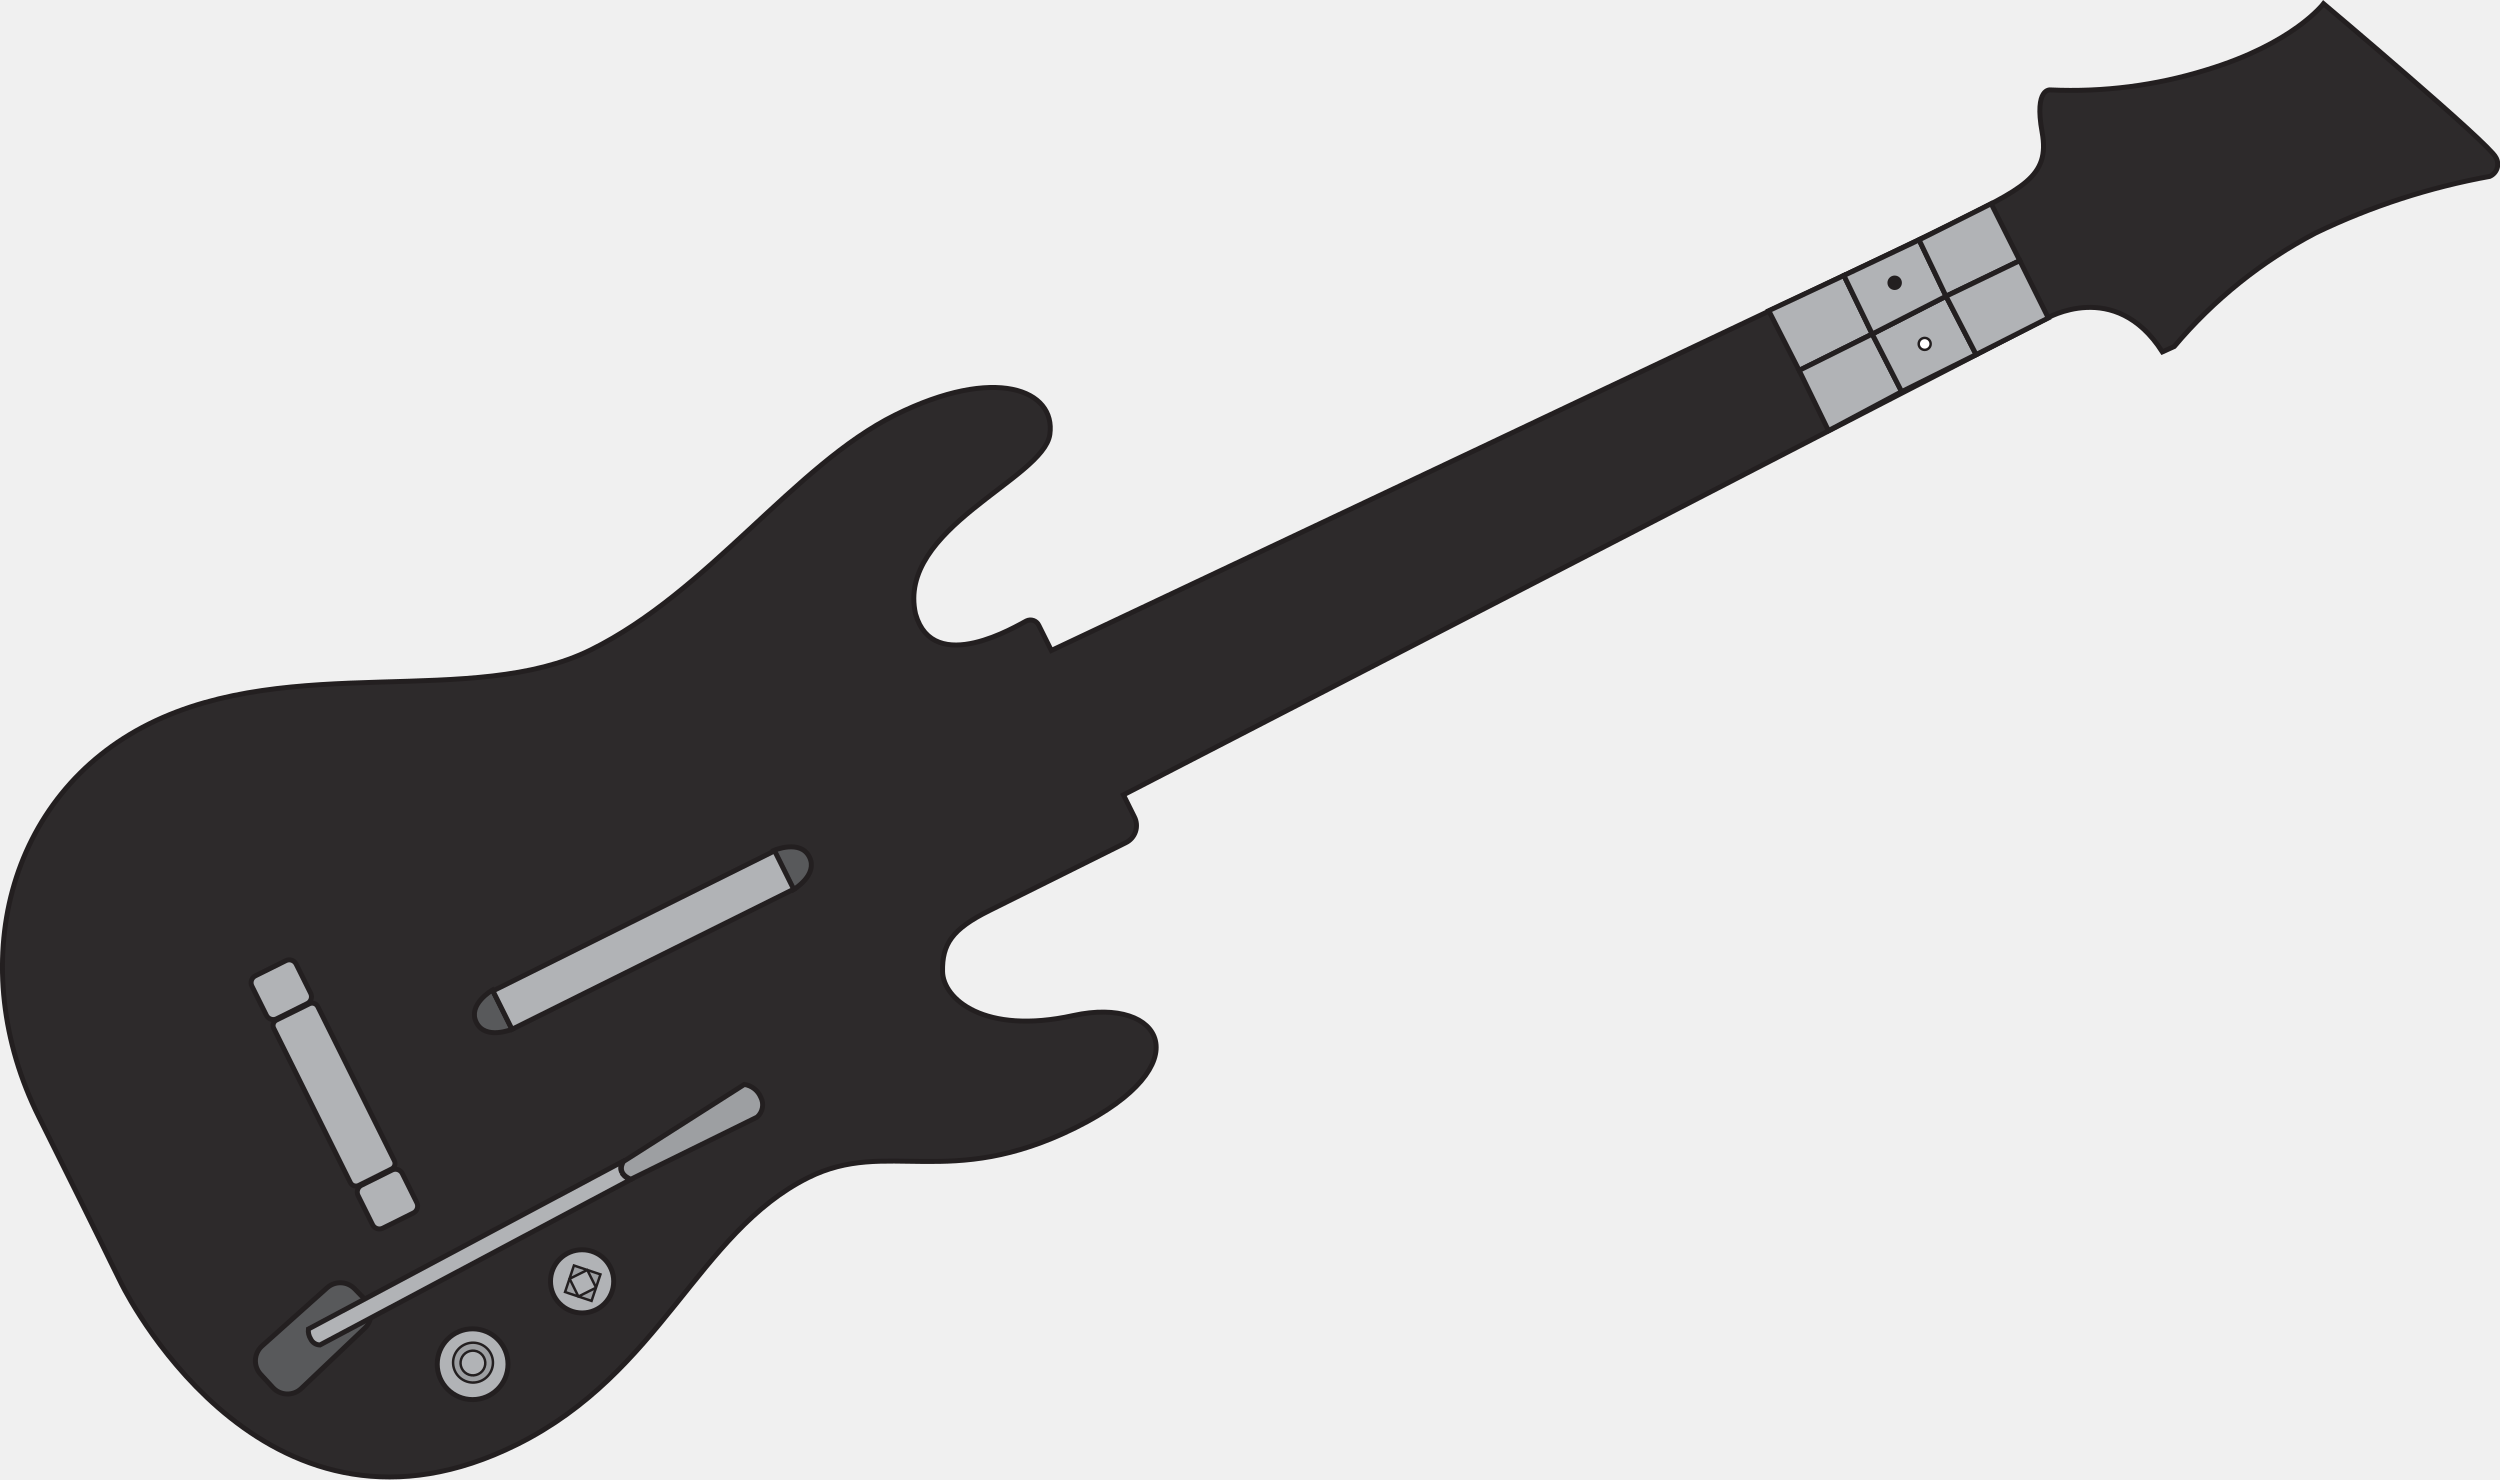
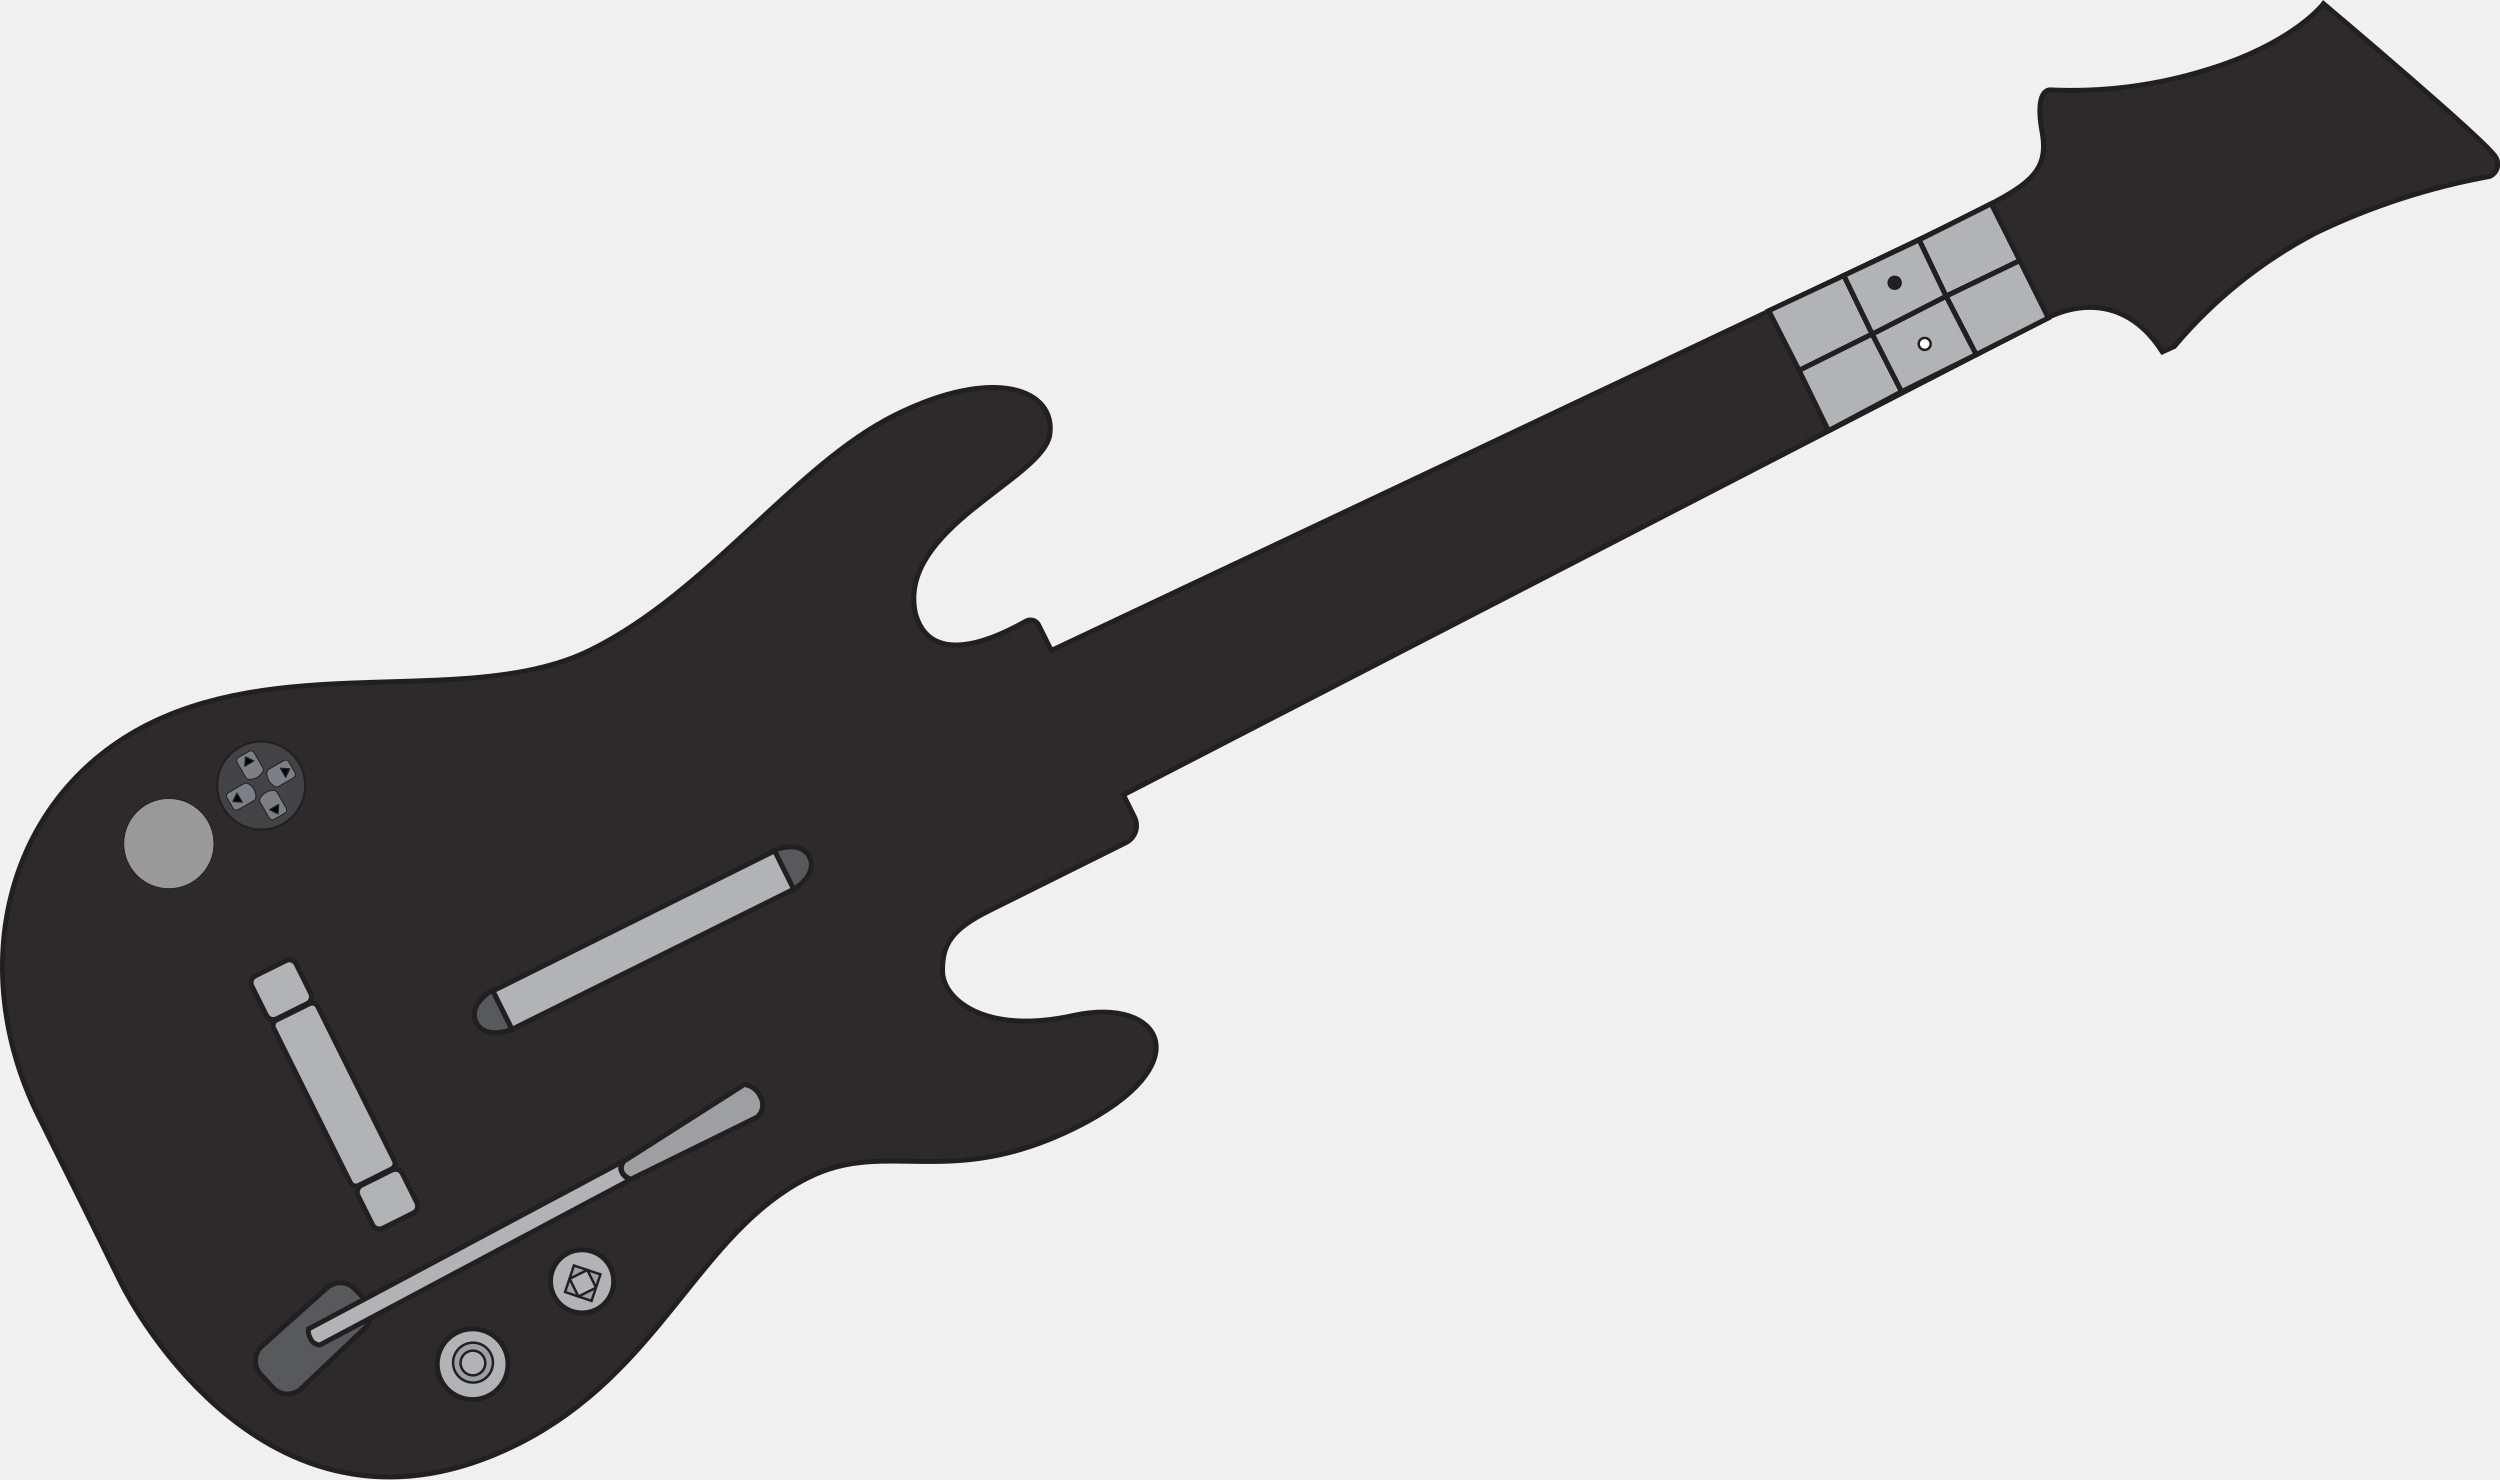
- <svg xmlns="http://www.w3.org/2000/svg" viewBox="0 0 250.73 148.38">
-   <defs>
-     <style>.cls-1{fill:#2d2a2b;}.cls-1,.cls-2,.cls-3,.cls-4,.cls-5,.cls-6,.cls-7{stroke:#231f20;stroke-miterlimit:10;}.cls-1,.cls-2,.cls-3,.cls-4{stroke-width:0.5px;}.cls-2{fill:#58595b;}.cls-3{fill:#b1b3b6;}.cls-4,.cls-7{fill:#9d9fa2;}.cls-5{fill:#fff;}.cls-5,.cls-6,.cls-7{stroke-width:0.25px;}.cls-6{fill:#231f20;}</style>
+ <svg xmlns="http://www.w3.org/2000/svg" viewBox="0 0 250.73 148.38" version="1.1" id="svg52">
+   <defs id="defs4">
+     <style id="style2">.cls-1{fill:#2d2a2b;}.cls-1,.cls-2,.cls-3,.cls-4,.cls-5,.cls-6,.cls-7{stroke:#231f20;stroke-miterlimit:10;}.cls-1,.cls-2,.cls-3,.cls-4{stroke-width:0.5px;}.cls-2{fill:#58595b;}.cls-3{fill:#b1b3b6;}.cls-4,.cls-7{fill:#9d9fa2;}.cls-5{fill:#fff;}.cls-5,.cls-6,.cls-7{stroke-width:0.25px;}.cls-6{fill:#231f20;}</style>
  </defs>
-   <g id="GH">
-     <g id="GHLive">
-       <path class="cls-1" d="M21.93,134.9c1,2,14.89,28.39,39.65,16.08,14.48-7.2,18.13-21.25,29.22-26.77,7.94-3.95,14.06,1.31,26.79-5s8.72-13.22-.21-11.25-13.07-1.67-13.12-4.41.94-4.25,4.68-6.11l13.67-6.8a1.91,1.91,0,0,0,.88-2.62l-1.09-2.19,92.54-47.76s6.9-4.11,11.66,3.33l1.19-.54A47,47,0,0,1,242,29.46a68.51,68.51,0,0,1,17.43-5.66,1.33,1.33,0,0,0,.61-1.91c-.64-1.38-17.28-15.41-17.28-15.41s-3,4-11.77,6.65a45.66,45.66,0,0,1-15.61,2s-1.66-.27-.84,4.24-1.94,5.62-9.32,9.3-90.05,42.68-90.05,42.68l-1.26-2.53a.92.92,0,0,0-1.25-.43c-.84.42-9.32,5.63-11.11-.71-1.93-8.56,12.84-13.52,13.47-18s-5.48-6.94-15.53-1.94S80.8,65.43,69,71.28,39,71.6,24.71,78.7,6.09,103,13.64,118.15,19.85,130.72,21.93,134.9Z" transform="translate(-9.73 -6.11)" />
-       <path class="cls-2" d="M59.12,105.4s-2.52,1.44-1.62,3.25,3.58.69,3.58.69Z" transform="translate(-9.73 -6.11)" />
-       <path class="cls-2" d="M87.34,91.4s2.67-1.15,3.57.66-1.61,3.28-1.61,3.28Z" transform="translate(-9.73 -6.11)" />
-       <rect class="cls-3" x="58.47" y="98.24" width="31.55" height="4.3" transform="translate(-46.66 37.45) rotate(-26.44)" />
-       <path class="cls-2" d="M35.86,143.93l1.25,1.36a2,2,0,0,0,2.82.09l6.4-6.08a2,2,0,0,0,.05-2.82l-1.1-1.13a2,2,0,0,0-2.74-.09L36,141.11A2,2,0,0,0,35.86,143.93Z" transform="translate(-9.73 -6.11)" />
-       <path class="cls-3" d="M72.11,123.76s.4.62.82.5l.11.12L41.82,141a1.06,1.06,0,0,1-.93-.6,1.58,1.58,0,0,1-.23-1l31.65-16.87s.1.06,0,.09a.81.81,0,0,0-.2,1.08" transform="translate(-9.73 -6.11)" />
-       <path class="cls-4" d="M73,124.38l12.66-6.23a1.64,1.64,0,0,0,.37-2,2.13,2.13,0,0,0-1.65-1.28l-12.11,7.72S71.44,123.74,73,124.38Z" transform="translate(-9.73 -6.11)" />
-       <path class="cls-3" d="M37.19,109.26l7.68,15.46a.63.63,0,0,0,.84.28L49,123.35a.62.62,0,0,0,.28-.84l-7.68-15.45a.63.63,0,0,0-.84-.28l-3.32,1.64A.62.62,0,0,0,37.19,109.26Z" transform="translate(-9.73 -6.11)" />
-       <polygon class="cls-3" points="180.44 37.15 187.77 33.5 184.93 27.63 177.39 31.16 180.44 37.15" />
-       <polygon class="cls-3" points="183.38 43.19 180.44 37.15 187.77 33.5 190.72 39.28 183.38 43.19" />
-       <polygon class="cls-3" points="195.17 29.71 187.77 33.5 190.72 39.28 198.19 35.56 195.17 29.71" />
-       <polygon class="cls-3" points="192.47 24.06 195.17 29.71 187.77 33.5 184.93 27.63 192.47 24.06" />
-       <polygon class="cls-3" points="202.57 26.14 195.17 29.71 192.47 24.06 199.7 20.43 202.57 26.14" />
-       <polygon class="cls-3" points="205.43 31.89 198.19 35.56 195.17 29.71 202.57 26.14 205.43 31.89" />
-       <circle class="cls-5" cx="193.03" cy="34.49" r="0.6" />
-       <circle class="cls-6" cx="190.02" cy="28.36" r="0.6" />
-       <circle class="cls-3" cx="58.38" cy="128.51" r="3.17" />
-       <circle class="cls-3" cx="47.4" cy="136.82" r="3.55" />
-       <polygon class="cls-7" points="58.01 130.03 57.13 128.25 58.9 127.37 59.78 129.13 60.22 127.81 57.56 126.92 56.67 129.58 59.33 130.47 59.77 129.15 58.01 130.03" />
-       <path class="cls-7" d="M56.24,141a2,2,0,1,0,2.74.92A2,2,0,0,0,56.24,141Zm1.47,2.92a1.24,1.24,0,1,1,.56-1.66A1.23,1.23,0,0,1,57.71,143.92Z" transform="translate(-9.73 -6.11)" />
-       <rect class="cls-3" x="35.46" y="102.97" width="4.96" height="4.81" rx="0.77" transform="translate(-52.68 21.8) rotate(-26.44)" />
-       <rect class="cls-3" x="46.11" y="123.97" width="4.96" height="4.81" rx="0.77" transform="translate(-60.92 28.74) rotate(-26.44)" />
-     </g>
+   <path class="cls-1" d="m 12.2,128.79 c 1,2 14.89,28.39 39.65,16.08 14.48,-7.2 18.13,-21.25 29.22,-26.77 7.94,-3.95 14.06,1.31 26.79,-5 12.73,-6.31 8.72,-13.22 -0.21,-11.25 -8.93,1.97 -13.07,-1.67 -13.12,-4.41 -0.05,-2.74 0.94,-4.25 4.68,-6.11 l 13.67,-6.8 a 1.91,1.91 0 0 0 0.88,-2.62 l -1.09,-2.19 92.54,-47.76 c 0,0 6.9,-4.11 11.66,3.33 l 1.19,-0.54 a 47,47 0 0 1 14.21,-11.4 68.51,68.51 0 0 1 17.43,-5.66 1.33,1.33 0 0 0 0.61,-1.91 C 249.67,14.4 233.03,0.37 233.03,0.37 c 0,0 -3,4 -11.77,6.65 a 45.66,45.66 0 0 1 -15.61,2 c 0,0 -1.66,-0.27 -0.84,4.24 0.82,4.51 -1.94,5.62 -9.32,9.3 -7.38,3.68 -90.05,42.68 -90.05,42.68 l -1.26,-2.53 a 0.92,0.92 0 0 0 -1.25,-0.43 c -0.84,0.42 -9.32,5.63 -11.11,-0.71 -1.93,-8.56 12.84,-13.52 13.47,-18 0.63,-4.48 -5.48,-6.94 -15.53,-1.94 -10.05,5 -18.69,17.69 -30.49,23.54 -11.8,5.85 -30,0.32 -44.29,7.42 -14.29,7.1 -18.62,24.3 -11.07,39.45 7.55,15.15 6.21,12.57 8.29,16.75 z" id="path6" style="fill:#2d2a2b;stroke:#231f20;stroke-width:0.5px;stroke-miterlimit:10" />
+   <g id="gstrum">
+     <path style="fill:#58595b;stroke:#231f20;stroke-width:0.5px;stroke-miterlimit:10" id="path8" d="m 49.39,99.29 c 0,0 -2.52,1.44 -1.62,3.25 0.9,1.81 3.58,0.69 3.58,0.69 z" class="cls-2" />
+     <path style="fill:#58595b;stroke:#231f20;stroke-width:0.5px;stroke-miterlimit:10" id="path10" d="m 77.61,85.29 c 0,0 2.67,-1.15 3.57,0.66 0.9,1.81 -1.61,3.28 -1.61,3.28 z" class="cls-2" />
+     <rect style="fill:#b1b3b6;stroke:#231f20;stroke-width:0.5px;stroke-miterlimit:10" id="rect12" transform="rotate(-26.44)" height="4.3" width="31.55" y="110.997" x="0.016" class="cls-3" />
+   </g>
+   <g id="gr_x">
+     <path style="fill:#58595b;stroke:#231f20;stroke-width:0.5px;stroke-miterlimit:10" id="path14" d="m 26.13,137.82 1.25,1.36 a 2,2 0 0 0 2.82,0.09 l 6.4,-6.08 a 2,2 0 0 0 0.05,-2.82 l -1.1,-1.13 a 2,2 0 0 0 -2.74,-0.09 L 26.27,135 a 2,2 0 0 0 -0.14,2.82 z" class="cls-2" />
+     <path style="fill:#b1b3b6;stroke:#231f20;stroke-width:0.5px;stroke-miterlimit:10" id="path16" d="m 62.38,117.65 c 0,0 0.4,0.62 0.82,0.5 l 0.11,0.12 -31.22,16.62 a 1.06,1.06 0 0 1 -0.93,-0.6 1.58,1.58 0 0 1 -0.23,-1 l 31.65,-16.87 c 0,0 0.1,0.06 0,0.09 a 0.81,0.81 0 0 0 -0.2,1.08" class="cls-3" />
+     <path style="fill:#9d9fa2;stroke:#231f20;stroke-width:0.5px;stroke-miterlimit:10" id="path18" d="m 63.27,118.27 12.66,-6.23 a 1.64,1.64 0 0 0 0.37,-2 2.13,2.13 0 0 0 -1.65,-1.28 l -12.11,7.72 c 0,0 -0.83,1.15 0.73,1.79 z" class="cls-4" />
+   </g>
+   <path class="cls-3" d="m 27.46,103.15 7.68,15.46 a 0.63,0.63 0 0 0 0.84,0.28 l 3.29,-1.65 a 0.62,0.62 0 0 0 0.28,-0.84 l -7.68,-15.45 a 0.63,0.63 0 0 0 -0.84,-0.28 l -3.32,1.64 a 0.62,0.62 0 0 0 -0.25,0.84 z" id="gselect" style="fill:#b1b3b6;stroke:#231f20;stroke-width:0.5px;stroke-miterlimit:10" />
+   <polygon class="cls-3" points="180.44,37.15 187.77,33.5 184.93,27.63 177.39,31.16 " id="gy" style="fill:#b1b3b6;stroke:#231f20;stroke-width:0.5px;stroke-miterlimit:10" />
+   <polygon class="cls-3" points="183.38,43.19 180.44,37.15 187.77,33.5 190.72,39.28 " id="gRB" style="fill:#b1b3b6;stroke:#231f20;stroke-width:0.5px;stroke-miterlimit:10" />
+   <polygon class="cls-3" points="202.57,26.14 195.17,29.71 192.47,24.06 199.7,20.43 " id="ga" style="fill:#b1b3b6;stroke:#231f20;stroke-width:0.5px;stroke-miterlimit:10" />
+   <polygon class="cls-3" points="205.43,31.89 198.19,35.56 195.17,29.71 202.57,26.14 " id="gx" style="fill:#b1b3b6;stroke:#231f20;stroke-width:0.5px;stroke-miterlimit:10" />
+   <g id="gLB">
+     <polygon style="fill:#b1b3b6;stroke:#231f20;stroke-width:0.5px;stroke-miterlimit:10" id="polygon26" points="195.17,29.71 187.77,33.5 190.72,39.28 198.19,35.56 " class="cls-3" />
+     <circle style="fill:#ffffff;stroke:#231f20;stroke-width:0.25px;stroke-miterlimit:10" id="circle34" r="0.6" cy="34.49" cx="193.03" class="cls-5" />
+   </g>
+   <g id="gb">
+     <polygon style="fill:#b1b3b6;stroke:#231f20;stroke-width:0.5px;stroke-miterlimit:10" id="polygon28" points="192.47,24.06 195.17,29.71 187.77,33.5 184.93,27.63 " class="cls-3" />
+     <circle style="fill:#231f20;stroke:#231f20;stroke-width:0.25px;stroke-miterlimit:10" id="circle36" r="0.6" cy="28.36" cx="190.02" class="cls-6" />
+   </g>
+   <g id="gcapture">
+     <circle style="fill:#b1b3b6;stroke:#231f20;stroke-width:0.5px;stroke-miterlimit:10" id="circle38" r="3.17" cy="128.51" cx="58.38" class="cls-3" />
+     <polygon style="fill:#9d9fa2;stroke:#231f20;stroke-width:0.25px;stroke-miterlimit:10" id="polygon42" points="60.22,127.81 57.56,126.92 56.67,129.58 59.33,130.47 59.77,129.15 58.01,130.03 57.13,128.25 58.9,127.37 59.78,129.13 " class="cls-7" />
+   </g>
+   <g id="ghome">
+     <circle style="fill:#b1b3b6;stroke:#231f20;stroke-width:0.5px;stroke-miterlimit:10" id="circle40" r="3.55" cy="136.82" cx="47.4" class="cls-3" />
+     <path style="fill:#9d9fa2;stroke:#231f20;stroke-width:0.25px;stroke-miterlimit:10" id="path44" d="m 46.51,134.89 a 2,2 0 1 0 2.74,0.92 2,2 0 0 0 -2.74,-0.92 z m 1.47,2.92 a 1.24,1.24 0 1 1 0.56,-1.66 1.23,1.23 0 0 1 -0.56,1.66 z" class="cls-7" />
+   </g>
+   <g id="gstart">
+     <rect style="fill:#b1b3b6;stroke:#231f20;stroke-width:0.5px;stroke-miterlimit:10" id="rect46" transform="rotate(-26.44)" rx="0.77" height="4.81" width="4.96" y="99.033" x="-21.416" class="cls-3" />
+     <rect style="fill:#b1b3b6;stroke:#231f20;stroke-width:0.5px;stroke-miterlimit:10" id="rect48" transform="rotate(-26.44)" rx="0.77" height="4.81" width="4.96" y="122.579" x="-21.235" class="cls-3" />
+   </g>
+   <circle class="cls-13" cx="16.935" cy="84.607" r="4.53" id="gljoy" style="fill:#999999;fill-opacity:1;stroke:#231f20;stroke-width:0.1px;stroke-miterlimit:10" />
+   <circle class="cls-15" id="circle46-6" style="fill:#434345;stroke:#231f20;stroke-width:0.217;stroke-linejoin:round;stroke-miterlimit:10;stroke-dasharray:none" cy="81.329" cx="-16.706" r="4.416" transform="rotate(-30)" />
+   <g transform="matrix(0.5802855,-0.335028,0.335028,0.5802855,-56.03395,70.72311)" id="gdown">
+     <path id="rect1681" d="m 99.391,73.229 c 0.587,-0.284 1.319,-0.284 1.906,0 0.226,0.109 0.518,0.27 0.518,0.606 v 2.691 c 0,0.336 -0.231,0.606 -0.518,0.606 h -1.906 c -0.287,0 -0.518,-0.27 -0.518,-0.606 V 73.835 c 0,-0.336 0.292,-0.497 0.518,-0.606 z" style="opacity:1;vector-effect:none;fill:#7c7f85;fill-opacity:1;stroke:#231f20;stroke-width:0.154;stroke-linecap:round;stroke-linejoin:round;stroke-miterlimit:4;stroke-dasharray:none;stroke-dashoffset:0;stroke-opacity:1" />
+     <path transform="matrix(1.044883,0,0,0.8975266,-2.008018,15.04162)" d="m 97.943,68.683 -0.369,-0.64 -0.369,-0.64 0.739,0 0.739,0 -0.369,0.64 z" id="path1699" style="opacity:1;vector-effect:none;fill:#000000;fill-opacity:1;stroke:#231f20;stroke-width:0.2;stroke-linecap:round;stroke-linejoin:round;stroke-miterlimit:4;stroke-dasharray:none;stroke-dashoffset:0;stroke-opacity:1" />
+   </g>
+   <g transform="matrix(0.5802855,-0.335028,0.335028,0.5802855,-56.03395,70.72311)" id="gup">
+     <path id="rect1677" d="m 99.39,66.43 h 1.907 c 0.287,0 0.518,0.262 0.518,0.587 v 2.607 c 0,0.325 -0.293,0.481 -0.518,0.587 -0.587,0.276 -1.32,0.276 -1.907,0 -0.226,-0.106 -0.518,-0.262 -0.518,-0.587 V 67.018 c 0,-0.325 0.231,-0.587 0.518,-0.587 z" style="opacity:1;vector-effect:none;fill:#7c7f85;fill-opacity:1;stroke:#231f20;stroke-width:0.151;stroke-linecap:round;stroke-linejoin:round;stroke-miterlimit:4;stroke-dasharray:none;stroke-dashoffset:0;stroke-opacity:1" />
+     <path transform="matrix(1.044883,0,0,-0.8975266,-1.969348,128.5395)" d="m 97.943,68.683 -0.369,-0.64 -0.369,-0.64 0.739,0 0.739,0 -0.369,0.64 z" id="path1699-0" style="opacity:1;vector-effect:none;fill:#000000;fill-opacity:1;stroke:#231f20;stroke-width:0.2;stroke-linecap:round;stroke-linejoin:round;stroke-miterlimit:4;stroke-dasharray:none;stroke-dashoffset:0;stroke-opacity:1" />
+   </g>
+   <g transform="matrix(0.5802855,-0.335028,0.335028,0.5802855,-56.03395,70.72311)" id="gright">
+     <path id="rect1683" d="m 102.426,70.231 h 2.6 c 0.327,0 0.59,0.233 0.59,0.523 v 1.925 c 0,0.29 -0.263,0.523 -0.59,0.523 h -2.6 c -0.327,0 -0.483,-0.295 -0.59,-0.523 -0.277,-0.593 -0.277,-1.332 0,-1.925 0.106,-0.228 0.263,-0.523 0.59,-0.523 z" style="opacity:1;vector-effect:none;fill:#7c7f85;fill-opacity:1;stroke:#231f20;stroke-width:0.152;stroke-linecap:round;stroke-linejoin:round;stroke-miterlimit:4;stroke-dasharray:none;stroke-dashoffset:0;stroke-opacity:1" />
+     <path transform="matrix(0,-1.044883,0.8975266,0,43.55427,174.0934)" d="m 97.943,68.683 -0.369,-0.64 -0.369,-0.64 0.739,0 0.739,0 -0.369,0.64 z" id="path1699-6" style="opacity:1;vector-effect:none;fill:#050506;fill-opacity:1;stroke:#231f20;stroke-width:0.2;stroke-linecap:round;stroke-linejoin:round;stroke-miterlimit:4;stroke-dasharray:none;stroke-dashoffset:0;stroke-opacity:1" />
+   </g>
+   <g transform="matrix(0.5802855,-0.335028,0.335028,0.5802855,-56.03395,70.72311)" id="gleft">
+     <path id="rect1679" d="m 95.522,70.246 h 2.7 c 0.337,0 0.498,0.292 0.608,0.518 0.285,0.587 0.285,1.319 0,1.906 -0.11,0.226 -0.271,0.518 -0.608,0.518 H 95.522 c -0.337,0 -0.608,-0.231 -0.608,-0.518 v -1.906 c 0,-0.287 0.271,-0.518 0.608,-0.518 z" style="opacity:1;vector-effect:none;fill:#7c7f85;fill-opacity:1;stroke:#231f20;stroke-width:0.154;stroke-linecap:round;stroke-linejoin:round;stroke-miterlimit:4;stroke-dasharray:none;stroke-dashoffset:0;stroke-opacity:1" />
+     <path transform="matrix(0,-1.044883,-0.8975266,0,157.0522,174.0713)" d="m 97.943,68.683 -0.369,-0.64 -0.369,-0.64 0.739,0 0.739,0 -0.369,0.64 z" id="path1699-0-1" style="opacity:1;vector-effect:none;fill:#000000;fill-opacity:1;stroke:#231f20;stroke-width:0.2;stroke-linecap:round;stroke-linejoin:round;stroke-miterlimit:4;stroke-dasharray:none;stroke-dashoffset:0;stroke-opacity:1" />
  </g>
</svg>
